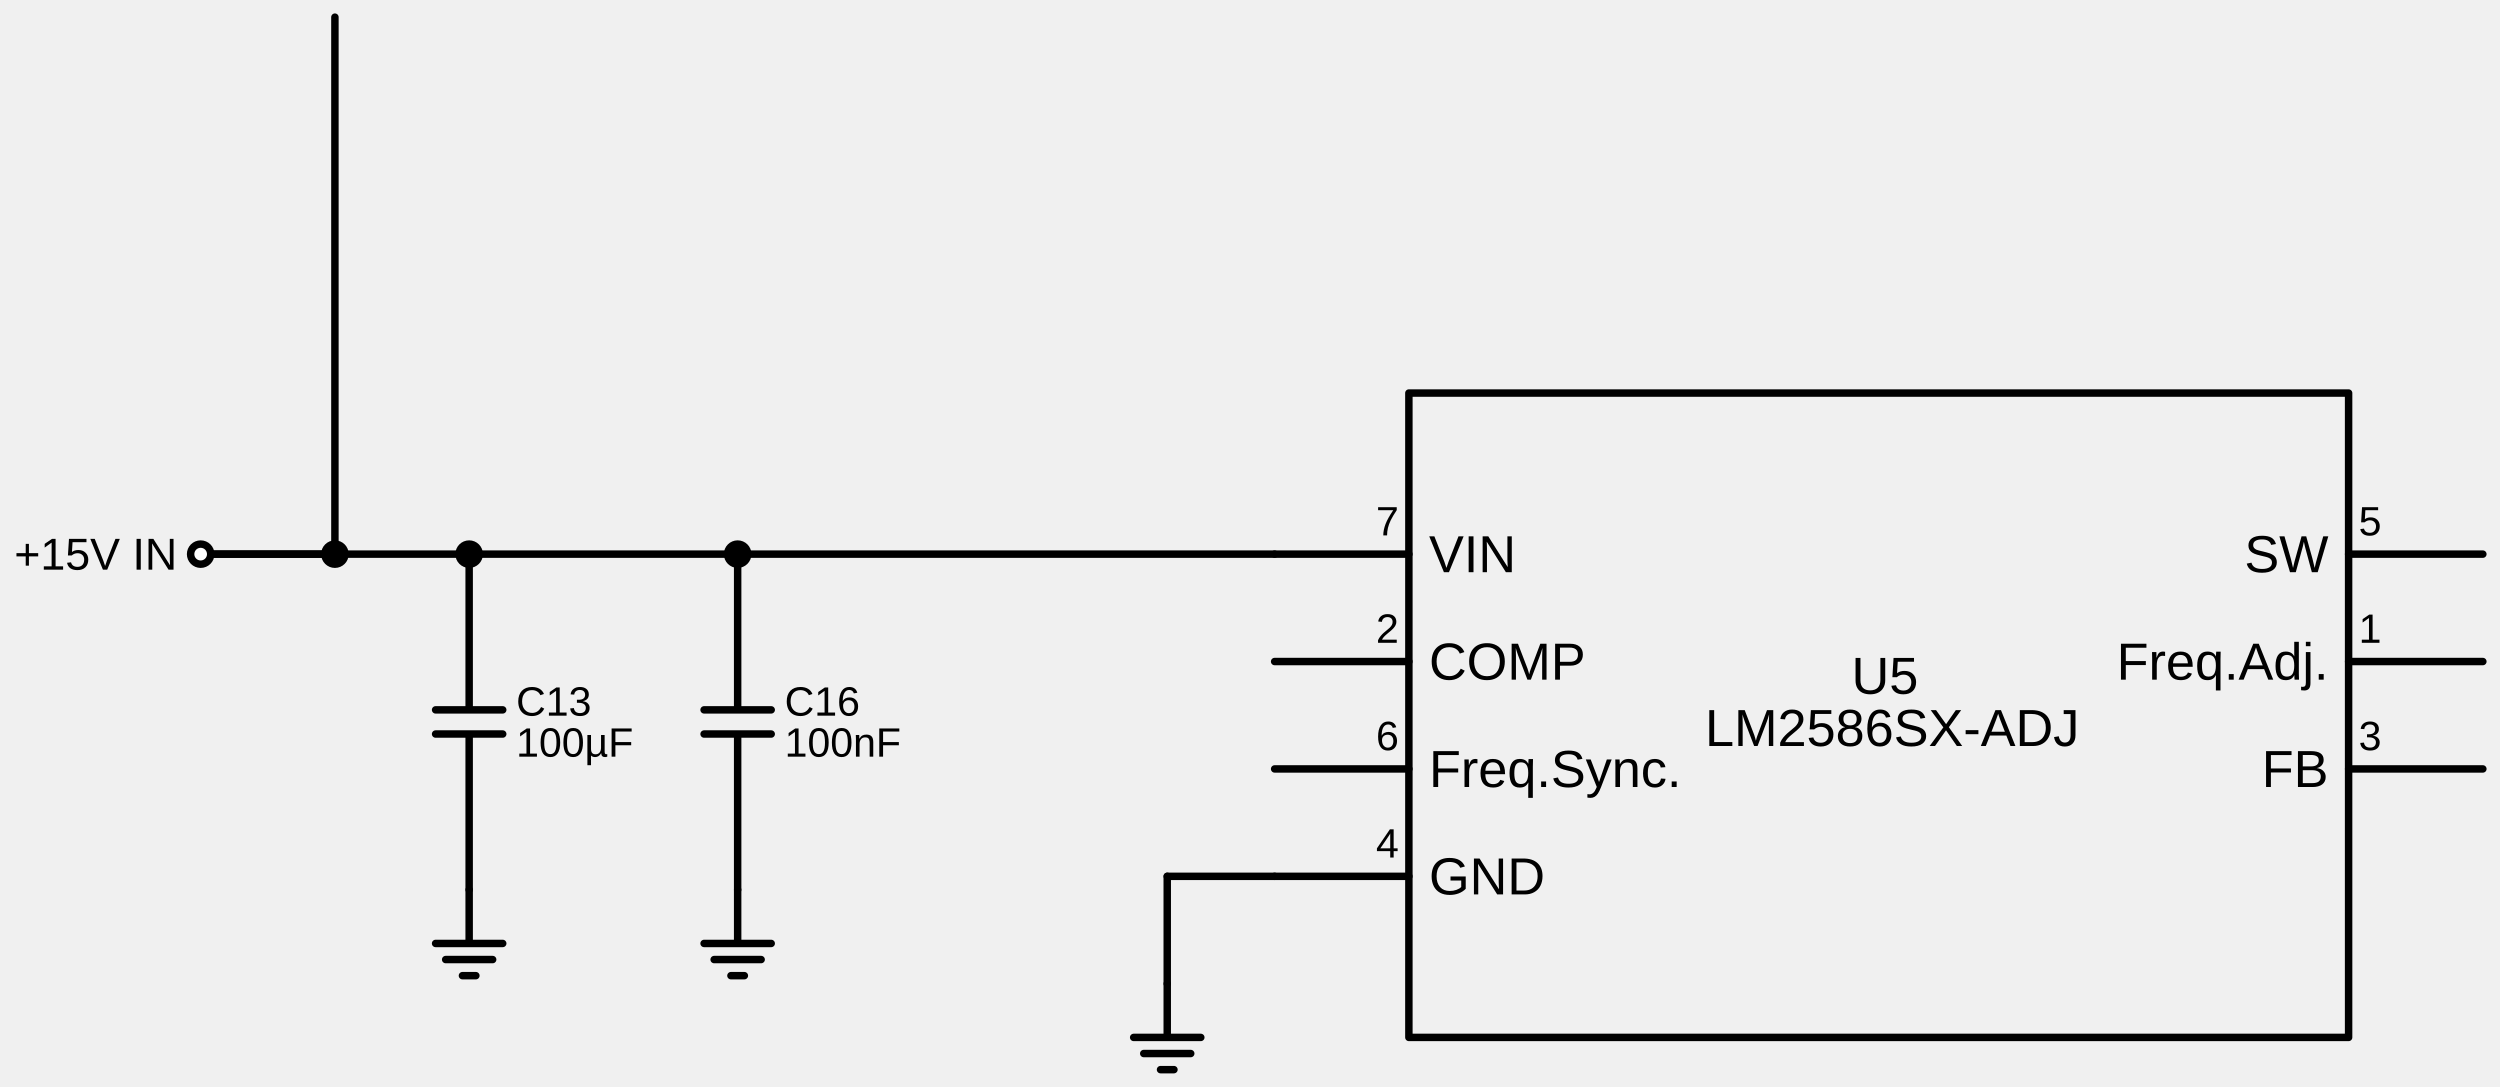
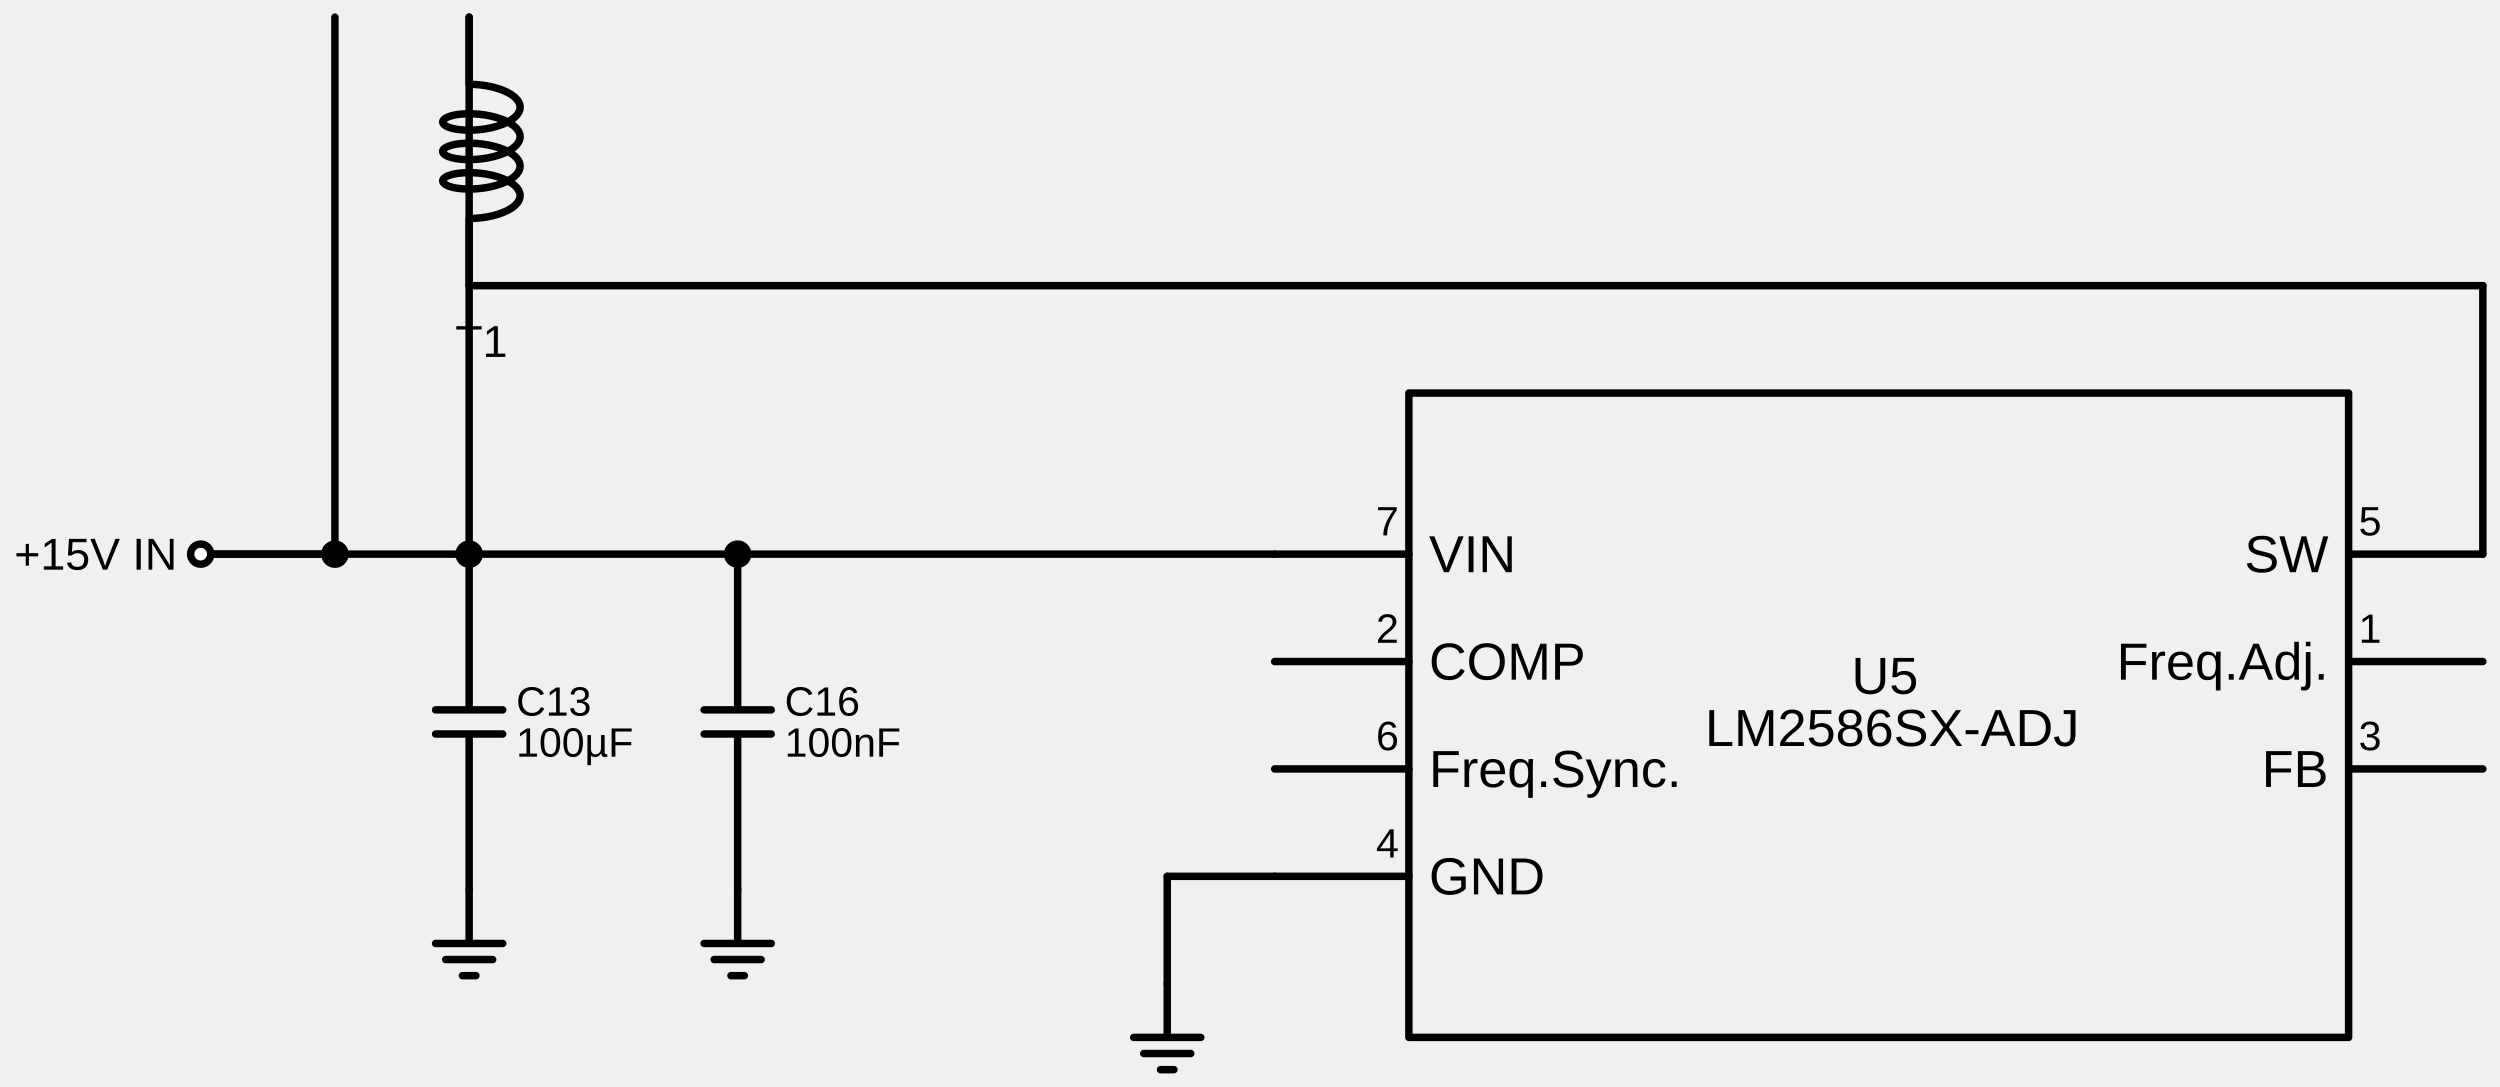
<svg xmlns="http://www.w3.org/2000/svg" xml:lang="en" height="291.44pt" width="670.412pt" viewBox="-53.812 -148.6 670.412 291.44">
  <path d="M 0.0,-0.0 L 18.0,-0.0 L 36.0,-0.0" style="stroke:black;fill:none;stroke-width:2.0;stroke-dasharray:-;stroke-linecap:round;stroke-linejoin:round;" />
  <path d="M 36.0,-0.0 L 36,-72.0 L 36,-144.0" style="stroke:black;fill:none;stroke-width:2.0;stroke-dasharray:-;stroke-linecap:round;stroke-linejoin:round;" />
  <path d="M 0.0,-0.0 L 36.0,-0.0 L 72.0,-0.0" style="stroke:black;fill:none;stroke-width:2.0;stroke-dasharray:-;stroke-linecap:round;stroke-linejoin:round;" />
  <path d="M 72.0,-0.0 L 72,41.76 M 81.0,41.76 L 63,41.76 M 81,48.24 L 63,48.24 M 72,48.24 L 72,90.0" style="stroke:black;fill:none;stroke-width:2.0;stroke-dasharray:-;stroke-linecap:round;stroke-linejoin:round;" />
  <path d="M 72,90.0 L 72,104.4 L 63,104.4 L 81,104.4 M 65.7,108.72 L 78.3,108.72 M 70.2,113.04 L 73.8,113.04" style="stroke:black;fill:none;stroke-width:2.0;stroke-dasharray:-;stroke-linecap:round;stroke-linejoin:round;" />
  <path d="M 72.0,-0.0 L 108.0,-0.0 L 144.0,-0.0" style="stroke:black;fill:none;stroke-width:2.0;stroke-dasharray:-;stroke-linecap:round;stroke-linejoin:round;" />
  <path d="M 144.0,-0.0 L 144.0,41.76 M 153.0,41.76 L 135.0,41.76 M 153.0,48.24 L 135.0,48.24 M 144,48.24 L 144,90.0" style="stroke:black;fill:none;stroke-width:2.0;stroke-dasharray:-;stroke-linecap:round;stroke-linejoin:round;" />
  <path d="M 144,90.0 L 144,104.4 L 135,104.4 L 153.0,104.4 M 137.7,108.72 L 150.3,108.72 M 142.2,113.04 L 145.8,113.04" style="stroke:black;fill:none;stroke-width:2.0;stroke-dasharray:-;stroke-linecap:round;stroke-linejoin:round;" />
  <path d="M 144.0,-0.0 L 216.0,-0.0 L 288.0,-0.0" style="stroke:black;fill:none;stroke-width:2.0;stroke-dasharray:-;stroke-linecap:round;stroke-linejoin:round;" />
  <path d="M 324.0,129.6 L 576.0,129.6 L 576.0,-43.2 L 324.0,-43.2 L 324.0,129.6" style="stroke:black;fill:none;stroke-width:2.0;stroke-dasharray:-;stroke-linecap:round;stroke-linejoin:round;" />
  <path d="M 324.0,-0.0 L 288.0,-0.0" style="stroke:black;fill:none;stroke-width:2.0;stroke-dasharray:-;stroke-linecap:round;stroke-linejoin:round;" />
  <path d="M 324.0,28.8 L 288.0,28.8" style="stroke:black;fill:none;stroke-width:2.0;stroke-dasharray:-;stroke-linecap:round;stroke-linejoin:round;" />
  <path d="M 324.0,57.6 L 288.0,57.6" style="stroke:black;fill:none;stroke-width:2.0;stroke-dasharray:-;stroke-linecap:round;stroke-linejoin:round;" />
  <path d="M 324.0,86.4 L 288.0,86.4" style="stroke:black;fill:none;stroke-width:2.0;stroke-dasharray:-;stroke-linecap:round;stroke-linejoin:round;" />
  <path d="M 576.0,-0.0 L 612.0,-0.0" style="stroke:black;fill:none;stroke-width:2.0;stroke-dasharray:-;stroke-linecap:round;stroke-linejoin:round;" />
  <path d="M 576.0,28.8 L 612.0,28.8" style="stroke:black;fill:none;stroke-width:2.0;stroke-dasharray:-;stroke-linecap:round;stroke-linejoin:round;" />
  <path d="M 576.0,57.6 L 612.0,57.6" style="stroke:black;fill:none;stroke-width:2.0;stroke-dasharray:-;stroke-linecap:round;stroke-linejoin:round;" />
  <path d="M 288.0,86.4 L 273.6,86.4 L 259.2,86.4" style="stroke:black;fill:none;stroke-width:2.0;stroke-dasharray:-;stroke-linecap:round;stroke-linejoin:round;" />
  <path d="M 259.2,86.4 L 259.2,100.8 L 259.2,115.2" style="stroke:black;fill:none;stroke-width:2.0;stroke-dasharray:-;stroke-linecap:round;stroke-linejoin:round;" />
  <path d="M 259.2,115.2 L 259.2,129.6 L 250.2,129.6 L 268.2,129.6 M 252.9,133.92 L 265.5,133.92 M 257.4,138.24 L 261.0,138.24" style="stroke:black;fill:none;stroke-width:2.0;stroke-dasharray:-;stroke-linecap:round;stroke-linejoin:round;" />
+   <path d="M 72.0,-0.0 L 72.0,-72.0 L 72,-144.0" style="stroke:black;fill:none;stroke-width:2.0;stroke-dasharray:-;stroke-linecap:round;stroke-linejoin:round;" />
+   <path d="M 72,-144.0 L 72,-126.0 L 73.53,-125.956 L 75.101,-125.821 L 76.675,-125.595 L 78.218,-125.278 L 79.693,-124.873 L 81.066,-124.385 L 82.306,-123.821 L 83.385,-123.189 L 84.276,-122.5 L 84.961,-121.765 L 85.423,-120.996 L 85.651,-120.208 L 85.64,-119.413 L 85.391,-118.626 L 84.909,-117.86 L 84.206,-117.128 L 83.296,-116.444 L 82.203,-115.818 L 80.95,-115.26 L 79.566,-114.779 L 78.084,-114.382 L 76.537,-114.072 L 74.961,-113.854 L 73.393,-113.728 L 71.868,-113.691 L 70.422,-113.742 L 69.087,-113.873 L 67.896,-114.078 L 66.874,-114.347 L 66.047,-114.67 L 65.431,-115.036 L 65.043,-115.43 L 64.891,-115.84 L 64.978,-116.252 L 65.302,-116.653 L 65.856,-117.027 L 66.627,-117.363 L 67.598,-117.648 L 68.745,-117.872 L 70.043,-118.024 L 71.462,-118.097 L 72.968,-118.085 L 74.528,-117.984 L 76.106,-117.791 L 77.664,-117.506 L 79.168,-117.133 L 80.582,-116.674 L 81.874,-116.137 L 83.014,-115.528 L 83.976,-114.859 L 84.738,-114.139 L 85.282,-113.381 L 85.596,-112.598 L 85.672,-111.804 L 85.509,-111.013 L 85.11,-110.237 L 84.486,-109.492 L 83.649,-108.789 L 82.619,-108.14 L 81.421,-107.557 L 80.081,-107.047 L 78.631,-106.619 L 77.103,-106.277 L 75.534,-106.026 L 73.958,-105.866 L 72.414,-105.797 L 70.935,-105.817 L 69.557,-105.919 L 68.31,-106.098 L 67.224,-106.345 L 66.323,-106.65 L 65.629,-107.002 L 65.157,-107.387 L 64.918,-107.793 L 64.918,-108.207 L 65.157,-108.613 L 65.629,-108.998 L 66.323,-109.35 L 67.224,-109.655 L 68.31,-109.902 L 69.557,-110.081 L 70.935,-110.183 L 72.414,-110.203 L 73.958,-110.134 L 75.534,-109.974 L 77.103,-109.723 L 78.631,-109.381 L 80.081,-108.953 L 81.421,-108.443 L 82.619,-107.86 L 83.649,-107.211 L 84.486,-106.508 L 85.11,-105.763 L 85.509,-104.987 L 85.672,-104.196 L 85.596,-103.402 L 85.282,-102.619 L 84.738,-101.861 L 83.976,-101.141 L 83.014,-100.472 L 81.874,-99.863 L 80.582,-99.326 L 79.168,-98.867 L 77.664,-98.494 L 76.106,-98.209 L 74.528,-98.016 L 72.968,-97.915 L 71.462,-97.903 L 70.043,-97.976 L 68.745,-98.128 L 67.598,-98.352 L 66.627,-98.637 L 65.856,-98.973 L 65.302,-99.347 L 64.978,-99.748 L 64.891,-100.16 L 65.043,-100.57 L 65.431,-100.964 L 66.047,-101.33 L 66.874,-101.653 L 67.896,-101.922 L 69.087,-102.127 L 70.422,-102.258 L 71.868,-102.309 L 73.393,-102.272 L 74.961,-102.146 L 76.537,-101.928 L 78.084,-101.618 L 79.566,-101.221 L 80.95,-100.74 L 82.203,-100.182 L 83.296,-99.556 L 84.206,-98.872 L 84.909,-98.14 L 85.391,-97.374 L 85.64,-96.587 L 85.651,-95.792 L 85.423,-95.004 L 84.961,-94.235 L 84.276,-93.5 L 83.385,-92.811 L 82.306,-92.179 L 81.066,-91.615 L 79.693,-91.127 L 78.218,-90.722 L 76.675,-90.405 L 75.101,-90.179 L 73.53,-90.044 L 72,-90.0 L 72,-72.0" style="stroke:black;fill:none;stroke-width:2.0;stroke-dasharray:-;stroke-linecap:round;stroke-linejoin:round;" />
+   <path d="M 72,-72.0 L 342.0,-72.0 L 612.0,-72.0" style="stroke:black;fill:none;stroke-width:2.0;stroke-dasharray:-;stroke-linecap:round;stroke-linejoin:round;" />
+   <path d="M 612.0,-72.0 L 612.0,-36.0 L 612.0,-0.0" style="stroke:black;fill:none;stroke-width:2.0;stroke-dasharray:-;stroke-linecap:round;stroke-linejoin:round;" />
  <text x="84.6" y="28.5" dominant-baseline="central" fill="black" font-size="11" font-family="Arial" text-anchor="start">
    <tspan x="84.6" dy="11">C13</tspan>
    <tspan x="84.6" dy="11">100µF</tspan>
  </text>
  <text x="156.6" y="28.5" dominant-baseline="central" fill="black" font-size="11" font-family="Arial" text-anchor="start">
    <tspan x="156.6" dy="11">C16</tspan>
    <tspan x="156.6" dy="11">100nF</tspan>
  </text>
  <text x="321.3" y="-13.7" dominant-baseline="ideographic" fill="black" font-size="11" font-family="Arial" text-anchor="end">
    <tspan x="321.3" dy="11">7</tspan>
  </text>
  <text x="329.4" y="-14.0" dominant-baseline="central" fill="black" font-size="14" font-family="Arial" text-anchor="start">
    <tspan x="329.4" dy="14">VIN</tspan>
  </text>
  <text x="321.3" y="15.1" dominant-baseline="ideographic" fill="black" font-size="11" font-family="Arial" text-anchor="end">
    <tspan x="321.3" dy="11">2</tspan>
  </text>
  <text x="329.4" y="14.8" dominant-baseline="central" fill="black" font-size="14" font-family="Arial" text-anchor="start">
    <tspan x="329.4" dy="14">COMP</tspan>
  </text>
  <text x="321.3" y="43.9" dominant-baseline="ideographic" fill="black" font-size="11" font-family="Arial" text-anchor="end">
    <tspan x="321.3" dy="11">6</tspan>
  </text>
  <text x="329.4" y="43.6" dominant-baseline="central" fill="black" font-size="14" font-family="Arial" text-anchor="start">
    <tspan x="329.4" dy="14">Freq.Sync.</tspan>
  </text>
  <text x="321.3" y="72.7" dominant-baseline="ideographic" fill="black" font-size="11" font-family="Arial" text-anchor="end">
    <tspan x="321.3" dy="11">4</tspan>
  </text>
  <text x="329.4" y="72.4" dominant-baseline="central" fill="black" font-size="14" font-family="Arial" text-anchor="start">
    <tspan x="329.4" dy="14">GND</tspan>
  </text>
  <text x="578.7" y="-13.7" dominant-baseline="ideographic" fill="black" font-size="11" font-family="Arial" text-anchor="start">
    <tspan x="578.7" dy="11">5</tspan>
  </text>
  <text x="570.6" y="-14.0" dominant-baseline="central" fill="black" font-size="14" font-family="Arial" text-anchor="end">
    <tspan x="570.6" dy="14">SW</tspan>
  </text>
  <text x="578.7" y="15.1" dominant-baseline="ideographic" fill="black" font-size="11" font-family="Arial" text-anchor="start">
    <tspan x="578.7" dy="11">1</tspan>
  </text>
  <text x="570.6" y="14.8" dominant-baseline="central" fill="black" font-size="14" font-family="Arial" text-anchor="end">
    <tspan x="570.6" dy="14">Freq.Adj.</tspan>
  </text>
  <text x="578.7" y="43.9" dominant-baseline="ideographic" fill="black" font-size="11" font-family="Arial" text-anchor="start">
    <tspan x="578.7" dy="11">3</tspan>
  </text>
  <text x="570.6" y="43.6" dominant-baseline="central" fill="black" font-size="14" font-family="Arial" text-anchor="end">
    <tspan x="570.6" dy="14">FB</tspan>
  </text>
  <text x="453.6" y="18.6" dominant-baseline="central" fill="black" font-size="14" font-family="Arial" text-anchor="middle">
    <tspan x="453.6" dy="14">U5</tspan>
    <tspan x="453.6" dy="14">LM2586SX-ADJ</tspan>
  </text>
+   <text x="75.281" y="-73.2" dominant-baseline="hanging" fill="black" font-size="12" font-family="Arial" text-anchor="middle">
+     <tspan x="75.281" dy="12">T1</tspan>
+   </text>
  <circle cx="0.0" cy="-0.0" r="2.7" style="stroke:black;fill:white;stroke-width:2.0;stroke-dasharray:-;" />
  <text x="-6.3" y="-12.0" dominant-baseline="central" fill="black" font-size="12" font-family="Arial" text-anchor="end">
    <tspan x="-6.3" dy="12">+15V IN</tspan>
  </text>
  <circle cx="36.0" cy="-0.0" r="2.7" style="stroke:black;fill:black;stroke-width:2.0;stroke-dasharray:-;" />
  <circle cx="72.0" cy="-0.0" r="2.7" style="stroke:black;fill:black;stroke-width:2.0;stroke-dasharray:-;" />
  <circle cx="144.0" cy="-0.0" r="2.7" style="stroke:black;fill:black;stroke-width:2.0;stroke-dasharray:-;" />
</svg>
